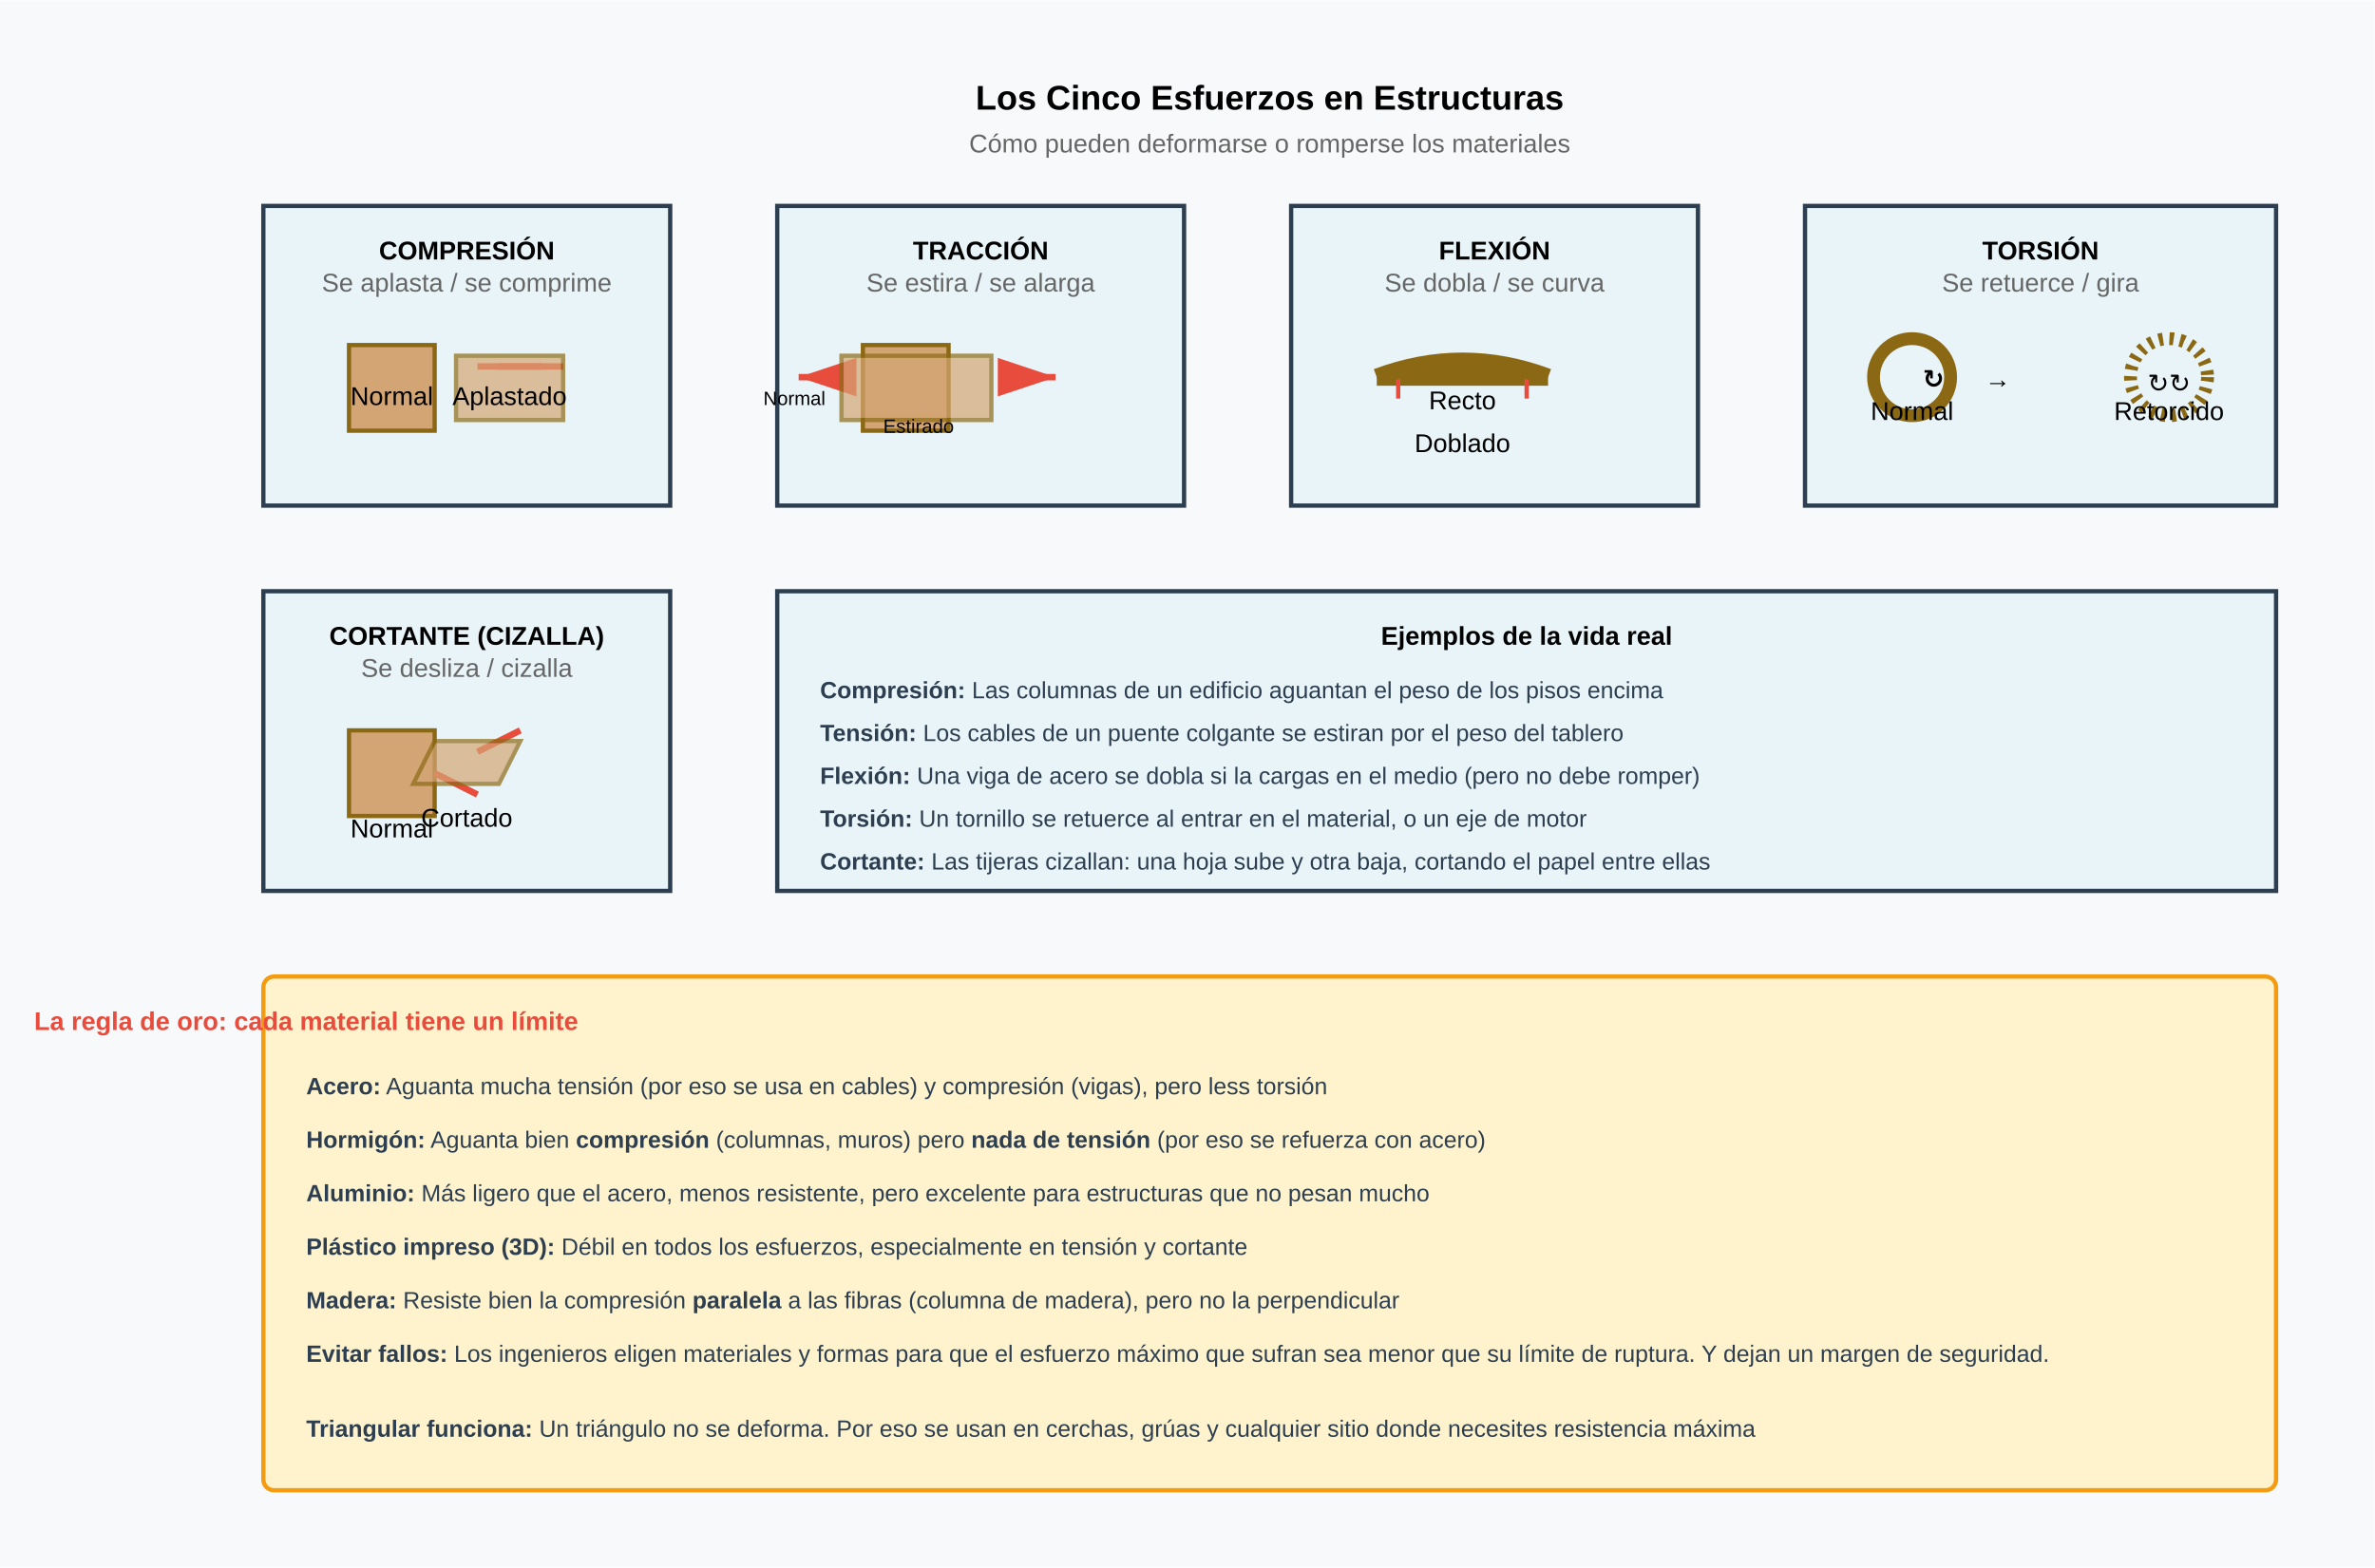
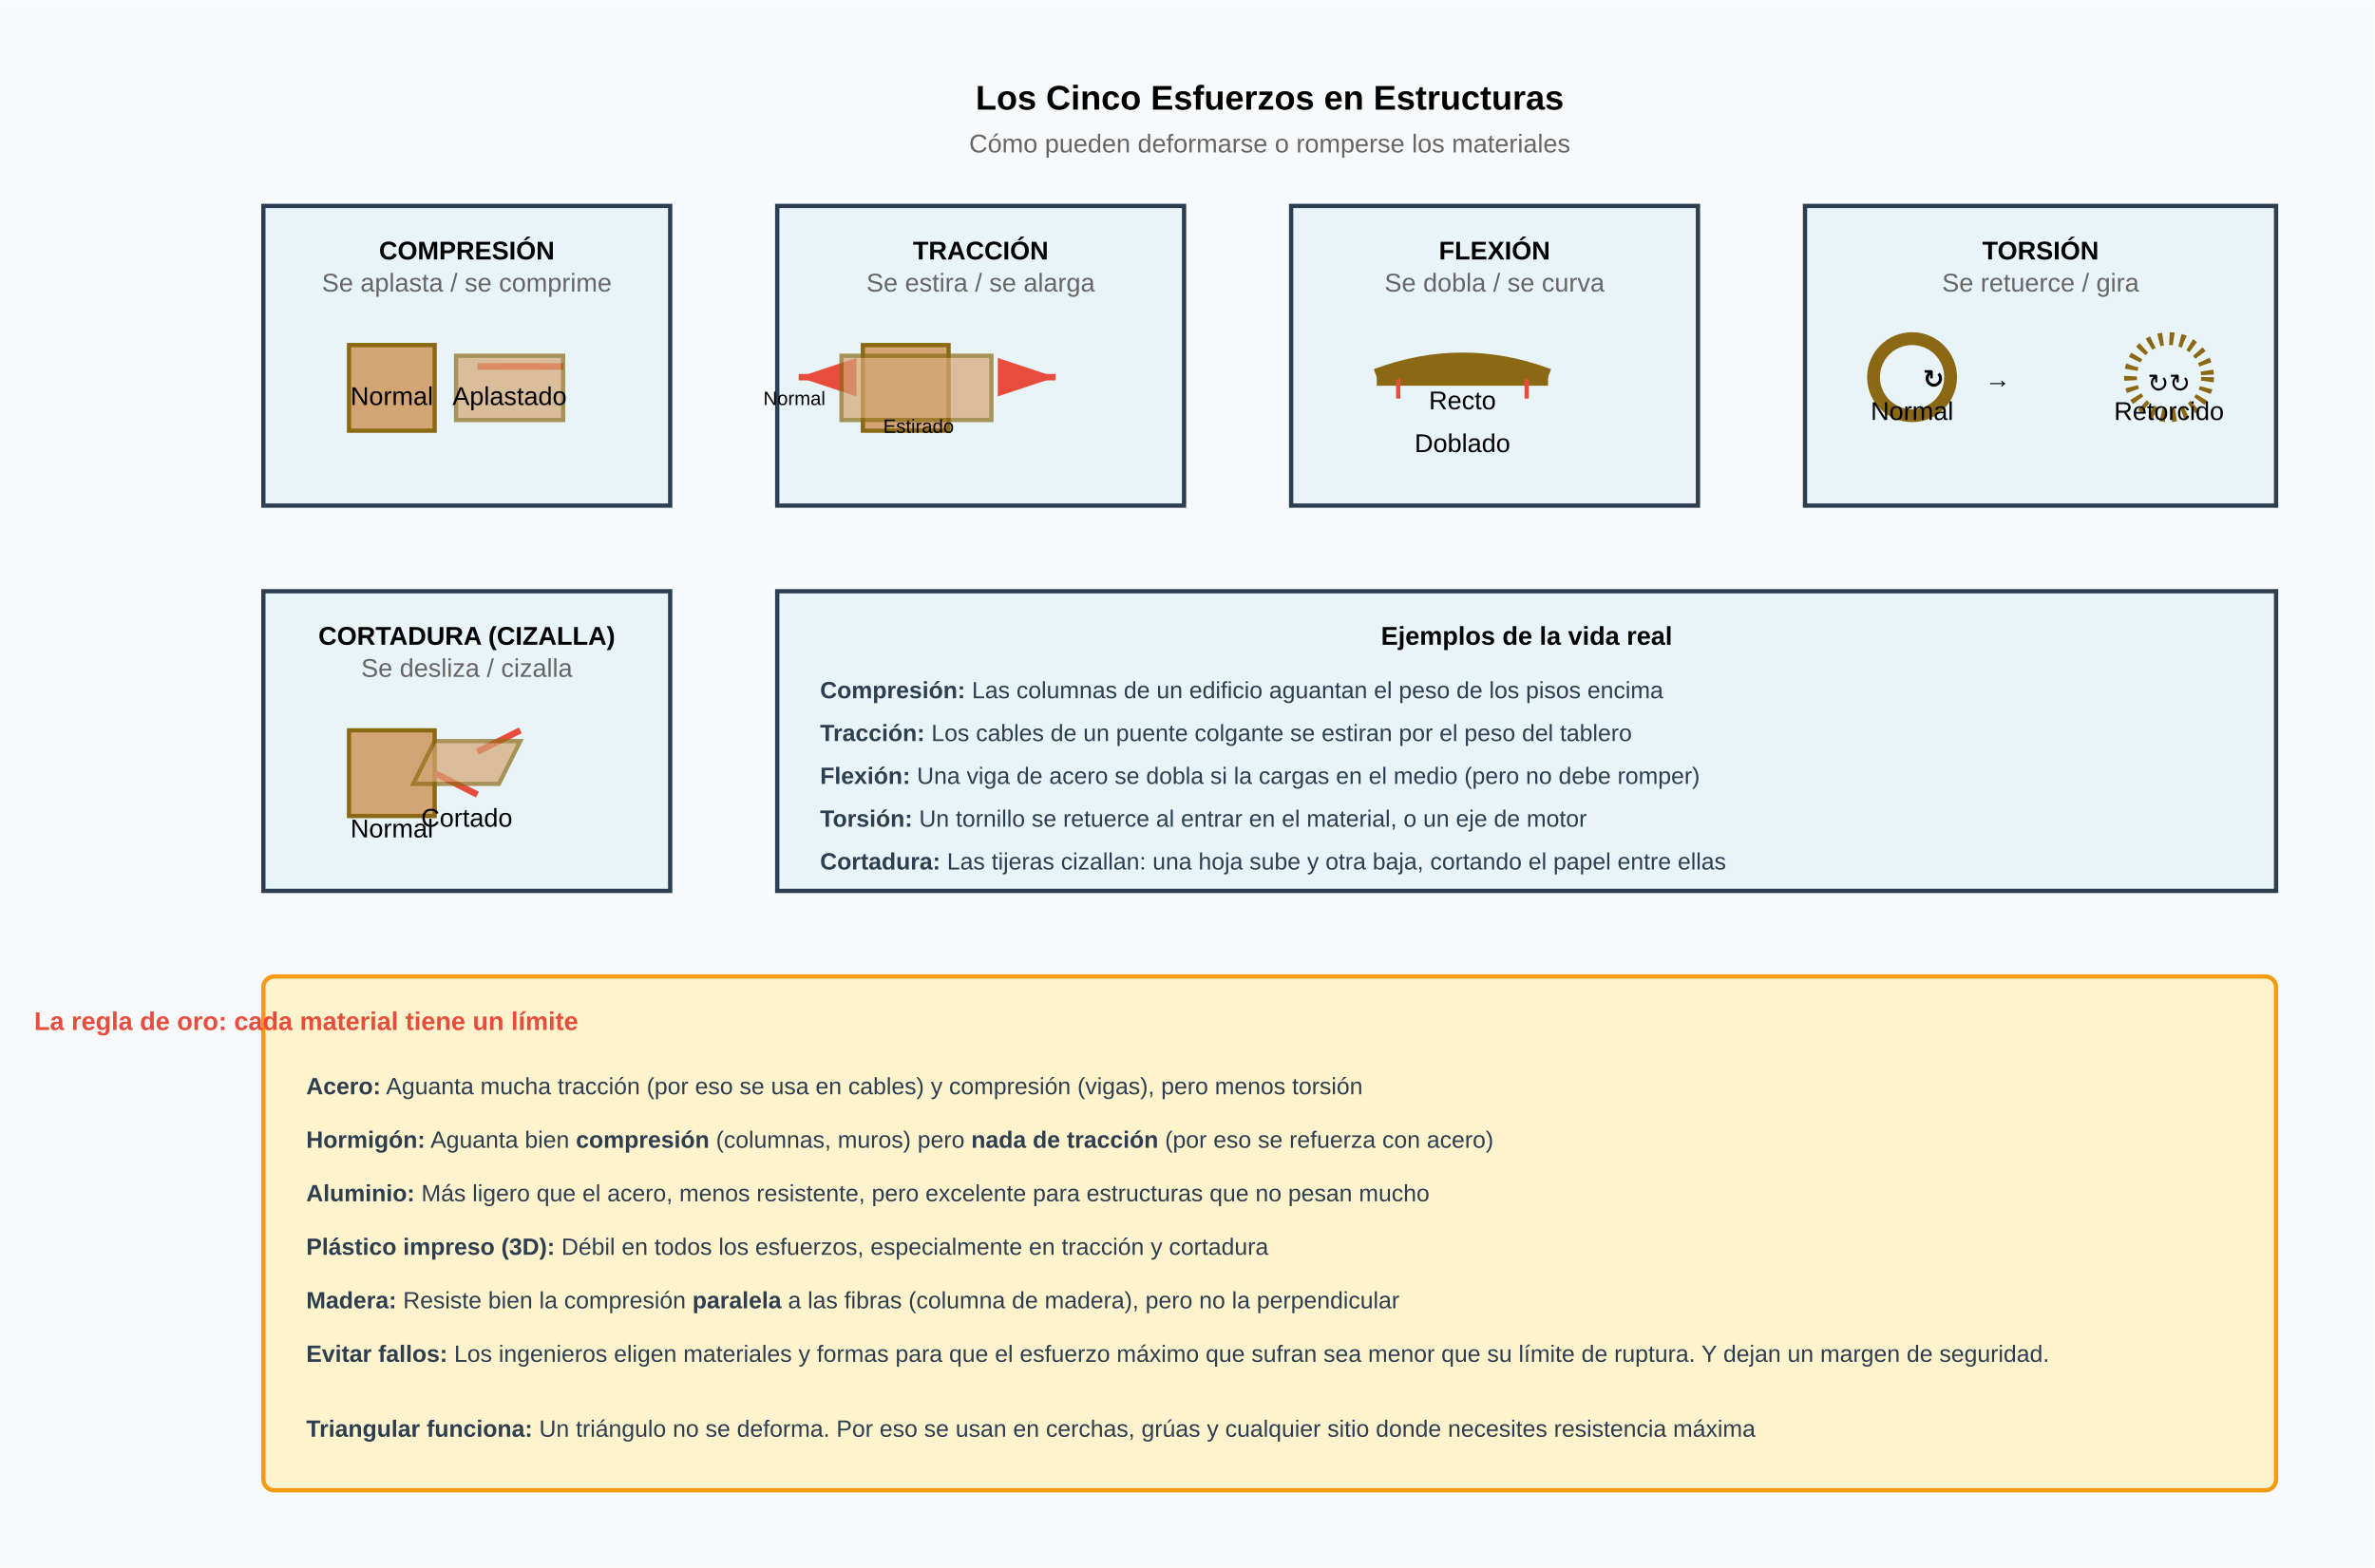
<svg xmlns="http://www.w3.org/2000/svg" viewBox="-93 -16.2 1109.2 732.3">
  <defs>
    <style>
      .box { stroke: #2c3e50; stroke-width: 2; fill-opacity: 0.9; }
      .title { font-family: Arial, sans-serif; font-size: 16px; font-weight: bold; text-anchor: middle; }
      .label { font-family: Arial, sans-serif; font-size: 12px; text-anchor: middle; }
      .stress-box { stroke: #2c3e50; stroke-width: 2; fill: #e8f4f8; }
      .arrow { stroke: #e74c3c; stroke-width: 3; fill: none; marker-end: url(#arrowred); }
      .arrow-good { stroke: #27ae60; stroke-width: 3; fill: none; marker-end: url(#arrowgreen); }
      .material { fill: #d4a574; stroke: #8b6914; stroke-width: 2; }
    </style>
    <marker id="arrowred" markerWidth="10" markerHeight="10" refX="9" refY="3" orient="auto" markerUnits="strokeWidth">
      <path d="M0,0 L0,6 L9,3 z" fill="#e74c3c" />
    </marker>
    <marker id="arrowgreen" markerWidth="10" markerHeight="10" refX="9" refY="3" orient="auto" markerUnits="strokeWidth">
      <path d="M0,0 L0,6 L9,3 z" fill="#27ae60" />
    </marker>
  </defs>
  <rect x="-93" y="-16" width="1109" height="732" fill="#f8f9fa" />
  <text x="500" y="35" class="title" font-size="18">Los Cinco Esfuerzos en Estructuras</text>
  <text x="500" y="55" class="label" font-size="11" fill="#666">Cómo pueden deformarse o romperse los materiales</text>
  <g>
    <rect x="30" y="80" width="190" height="140" class="stress-box" />
    <text x="125" y="105" class="label" font-weight="bold" font-size="13">COMPRESIÓN</text>
    <text x="125" y="120" class="label" font-size="10" fill="#666">Se aplasta / se comprime</text>
    <rect x="70" y="145" width="40" height="40" class="material" />
    <text x="90" y="173" class="label" font-size="9">Normal</text>
    <path d="M130,155 L160,155" stroke="#e74c3c" stroke-width="3" marker-start="url(#arrowright)" fill="none" />
    <path d="M170,155 L140,155" stroke="#e74c3c" stroke-width="3" marker-end="url(#arrowright)" fill="none" />
    <rect x="120" y="150" width="50" height="30" class="material" opacity="0.7" />
    <text x="145" y="173" class="label" font-size="9">Aplastado</text>
  </g>
  <g>
    <rect x="270" y="80" width="190" height="140" class="stress-box" />
    <text x="365" y="105" class="label" font-weight="bold" font-size="13">TRACCIÓN</text>
    <text x="365" y="120" class="label" font-size="10" fill="#666">Se estira / se alarga</text>
    <rect x="310" y="145" width="40" height="40" class="material" />
    <text x="278" y="173" class="label" style="font-size: 9px">Normal</text>
    <path d="M300,160 L280,160" stroke="#e74c3c" stroke-width="3" marker-end="url(#arrowred)" fill="none" />
    <path d="M380,160 L400,160" stroke="#e74c3c" stroke-width="3" marker-end="url(#arrowred)" fill="none" />
    <rect x="300" y="150" width="70" height="30" class="material" opacity="0.7" />
    <text x="336" y="186" class="label" style="font-size: 9px">Estirado</text>
  </g>
  <g>
    <rect x="510" y="80" width="190" height="140" class="stress-box" />
    <text x="605" y="105" class="label" font-weight="bold" font-size="13">FLEXIÓN</text>
    <text x="605" y="120" class="label" font-size="10" fill="#666">Se dobla / se curva</text>
    <line x1="550" y1="160" x2="630" y2="160" stroke="#8b6914" stroke-width="8" />
    <text x="590" y="175" class="label" font-size="9">Recto</text>
    <path d="M560,155 L560,170" stroke="#e74c3c" stroke-width="2" fill="none" />
    <path d="M620,155 L620,170" stroke="#e74c3c" stroke-width="2" fill="none" />
    <path d="M550 160 Q590 145 630 160" stroke="#8b6914" stroke-width="8" fill="none" />
    <text x="590" y="195" class="label" font-size="9">Doblado</text>
  </g>
  <g>
    <rect x="750" y="80" width="220" height="140" class="stress-box" />
    <text x="860" y="105" class="label" font-weight="bold" font-size="13">TORSIÓN</text>
    <text x="860" y="120" class="label" font-size="10" fill="#666">Se retuerce / gira</text>
    <circle cx="800" cy="160" r="18" fill="none" stroke="#8b6914" stroke-width="6" />
    <text x="810" y="165" class="label" font-size="12" font-weight="bold">↻</text>
    <text x="800" y="180" class="label" font-size="9">Normal</text>
    <text x="840" y="165" class="label" font-size="14">→</text>
    <circle cx="920" cy="160" r="18" fill="none" stroke="#8b6914" stroke-width="6" stroke-dasharray="2,3" />
    <text x="920" y="167" class="label" font-size="10">↻↻</text>
    <text x="920" y="180" class="label" font-size="9">Retorcido</text>
  </g>
  <g>
    <rect x="30" y="260" width="190" height="140" class="stress-box" />
-     <text x="125" y="285" class="label" font-weight="bold" font-size="13">CORTANTE (CIZALLA)</text>
+     <text x="125" y="285" class="label" font-weight="bold" font-size="13">CORTADURA (CIZALLA)</text>
    <text x="125" y="300" class="label" font-size="10" fill="#666">Se desliza / cizalla</text>
    <rect x="70" y="325" width="40" height="40" class="material" />
    <text x="90" y="375" class="label" font-size="9">Normal</text>
    <path d="M130,335 L150,325" stroke="#e74c3c" stroke-width="3" fill="none" />
    <path d="M130,355 L110,345" stroke="#e74c3c" stroke-width="3" fill="none" />
    <polygon points="110,330 150,330 140,350 100,350" class="material" opacity="0.7" />
    <text x="125" y="370" class="label" font-size="9">Cortado</text>
  </g>
  <g>
    <rect x="270" y="260" width="700" height="140" class="stress-box" />
    <text x="620" y="285" class="label" font-weight="bold" font-size="13">Ejemplos de la vida real</text>
    <g font-family="Arial" font-size="11" fill="#2c3e50" text-anchor="start">
      <text x="290" y="310">
        <tspan font-weight="bold">Compresión:</tspan> Las columnas de un edificio aguantan el peso de los pisos encima</text>
      <text x="290" y="330">
-         <tspan font-weight="bold">Tensión:</tspan> Los cables de un puente colgante se estiran por el peso del tablero</text>
+         <tspan font-weight="bold">Tracción:</tspan> Los cables de un puente colgante se estiran por el peso del tablero</text>
      <text x="290" y="350">
        <tspan font-weight="bold">Flexión:</tspan> Una viga de acero se dobla si la cargas en el medio (pero no debe romper)</text>
      <text x="290" y="370">
        <tspan font-weight="bold">Torsión:</tspan> Un tornillo se retuerce al entrar en el material, o un eje de motor</text>
      <text x="290" y="390">
-         <tspan font-weight="bold">Cortante:</tspan> Las tijeras cizallan: una hoja sube y otra baja, cortando el papel entre ellas</text>
+         <tspan font-weight="bold">Cortadura:</tspan> Las tijeras cizallan: una hoja sube y otra baja, cortando el papel entre ellas</text>
    </g>
  </g>
  <g>
    <rect x="30" y="440" width="940" height="240" fill="#fff3cd" stroke="#f39c12" stroke-width="2" rx="5" />
    <text x="50" y="465" class="label" font-weight="bold" font-size="12" text-anchor="start" fill="#e74c3c">La regla de oro: cada material tiene un límite</text>
    <g font-family="Arial" font-size="11" fill="#2c3e50" text-anchor="start">
      <text x="50" y="495">
-         <tspan font-weight="bold">Acero:</tspan> Aguanta mucha tensión (por eso se usa en cables) y compresión (vigas), pero less torsión</text>
+         <tspan font-weight="bold">Acero:</tspan> Aguanta mucha tracción (por eso se usa en cables) y compresión (vigas), pero menos torsión</text>
      <text x="50" y="520">
-         <tspan font-weight="bold">Hormigón:</tspan> Aguanta bien <tspan font-weight="bold">compresión</tspan> (columnas, muros) pero <tspan font-weight="bold">nada de tensión</tspan> (por eso se refuerza con acero)</text>
+         <tspan font-weight="bold">Hormigón:</tspan> Aguanta bien <tspan font-weight="bold">compresión</tspan> (columnas, muros) pero <tspan font-weight="bold">nada de tracción</tspan> (por eso se refuerza con acero)</text>
      <text x="50" y="545">
        <tspan font-weight="bold">Aluminio:</tspan> Más ligero que el acero, menos resistente, pero excelente para estructuras que no pesan mucho</text>
      <text x="50" y="570">
-         <tspan font-weight="bold">Plástico impreso (3D):</tspan> Débil en todos los esfuerzos, especialmente en tensión y cortante</text>
+         <tspan font-weight="bold">Plástico impreso (3D):</tspan> Débil en todos los esfuerzos, especialmente en tracción y cortadura</text>
      <text x="50" y="595">
        <tspan font-weight="bold">Madera:</tspan> Resiste bien la compresión <tspan font-weight="bold">paralela</tspan> a las fibras (columna de madera), pero no la perpendicular</text>
      <text x="50" y="620">
        <tspan font-weight="bold">Evitar fallos:</tspan> Los ingenieros eligen materiales y formas para que el esfuerzo máximo que sufran sea menor que su límite de ruptura. Y dejan un margen de seguridad.</text>
      <text x="50" y="655">
        <tspan font-weight="bold">Triangular funciona:</tspan> Un triángulo no se deforma. Por eso se usan en cerchas, grúas y cualquier sitio donde necesites resistencia máxima</text>
    </g>
  </g>
</svg>
